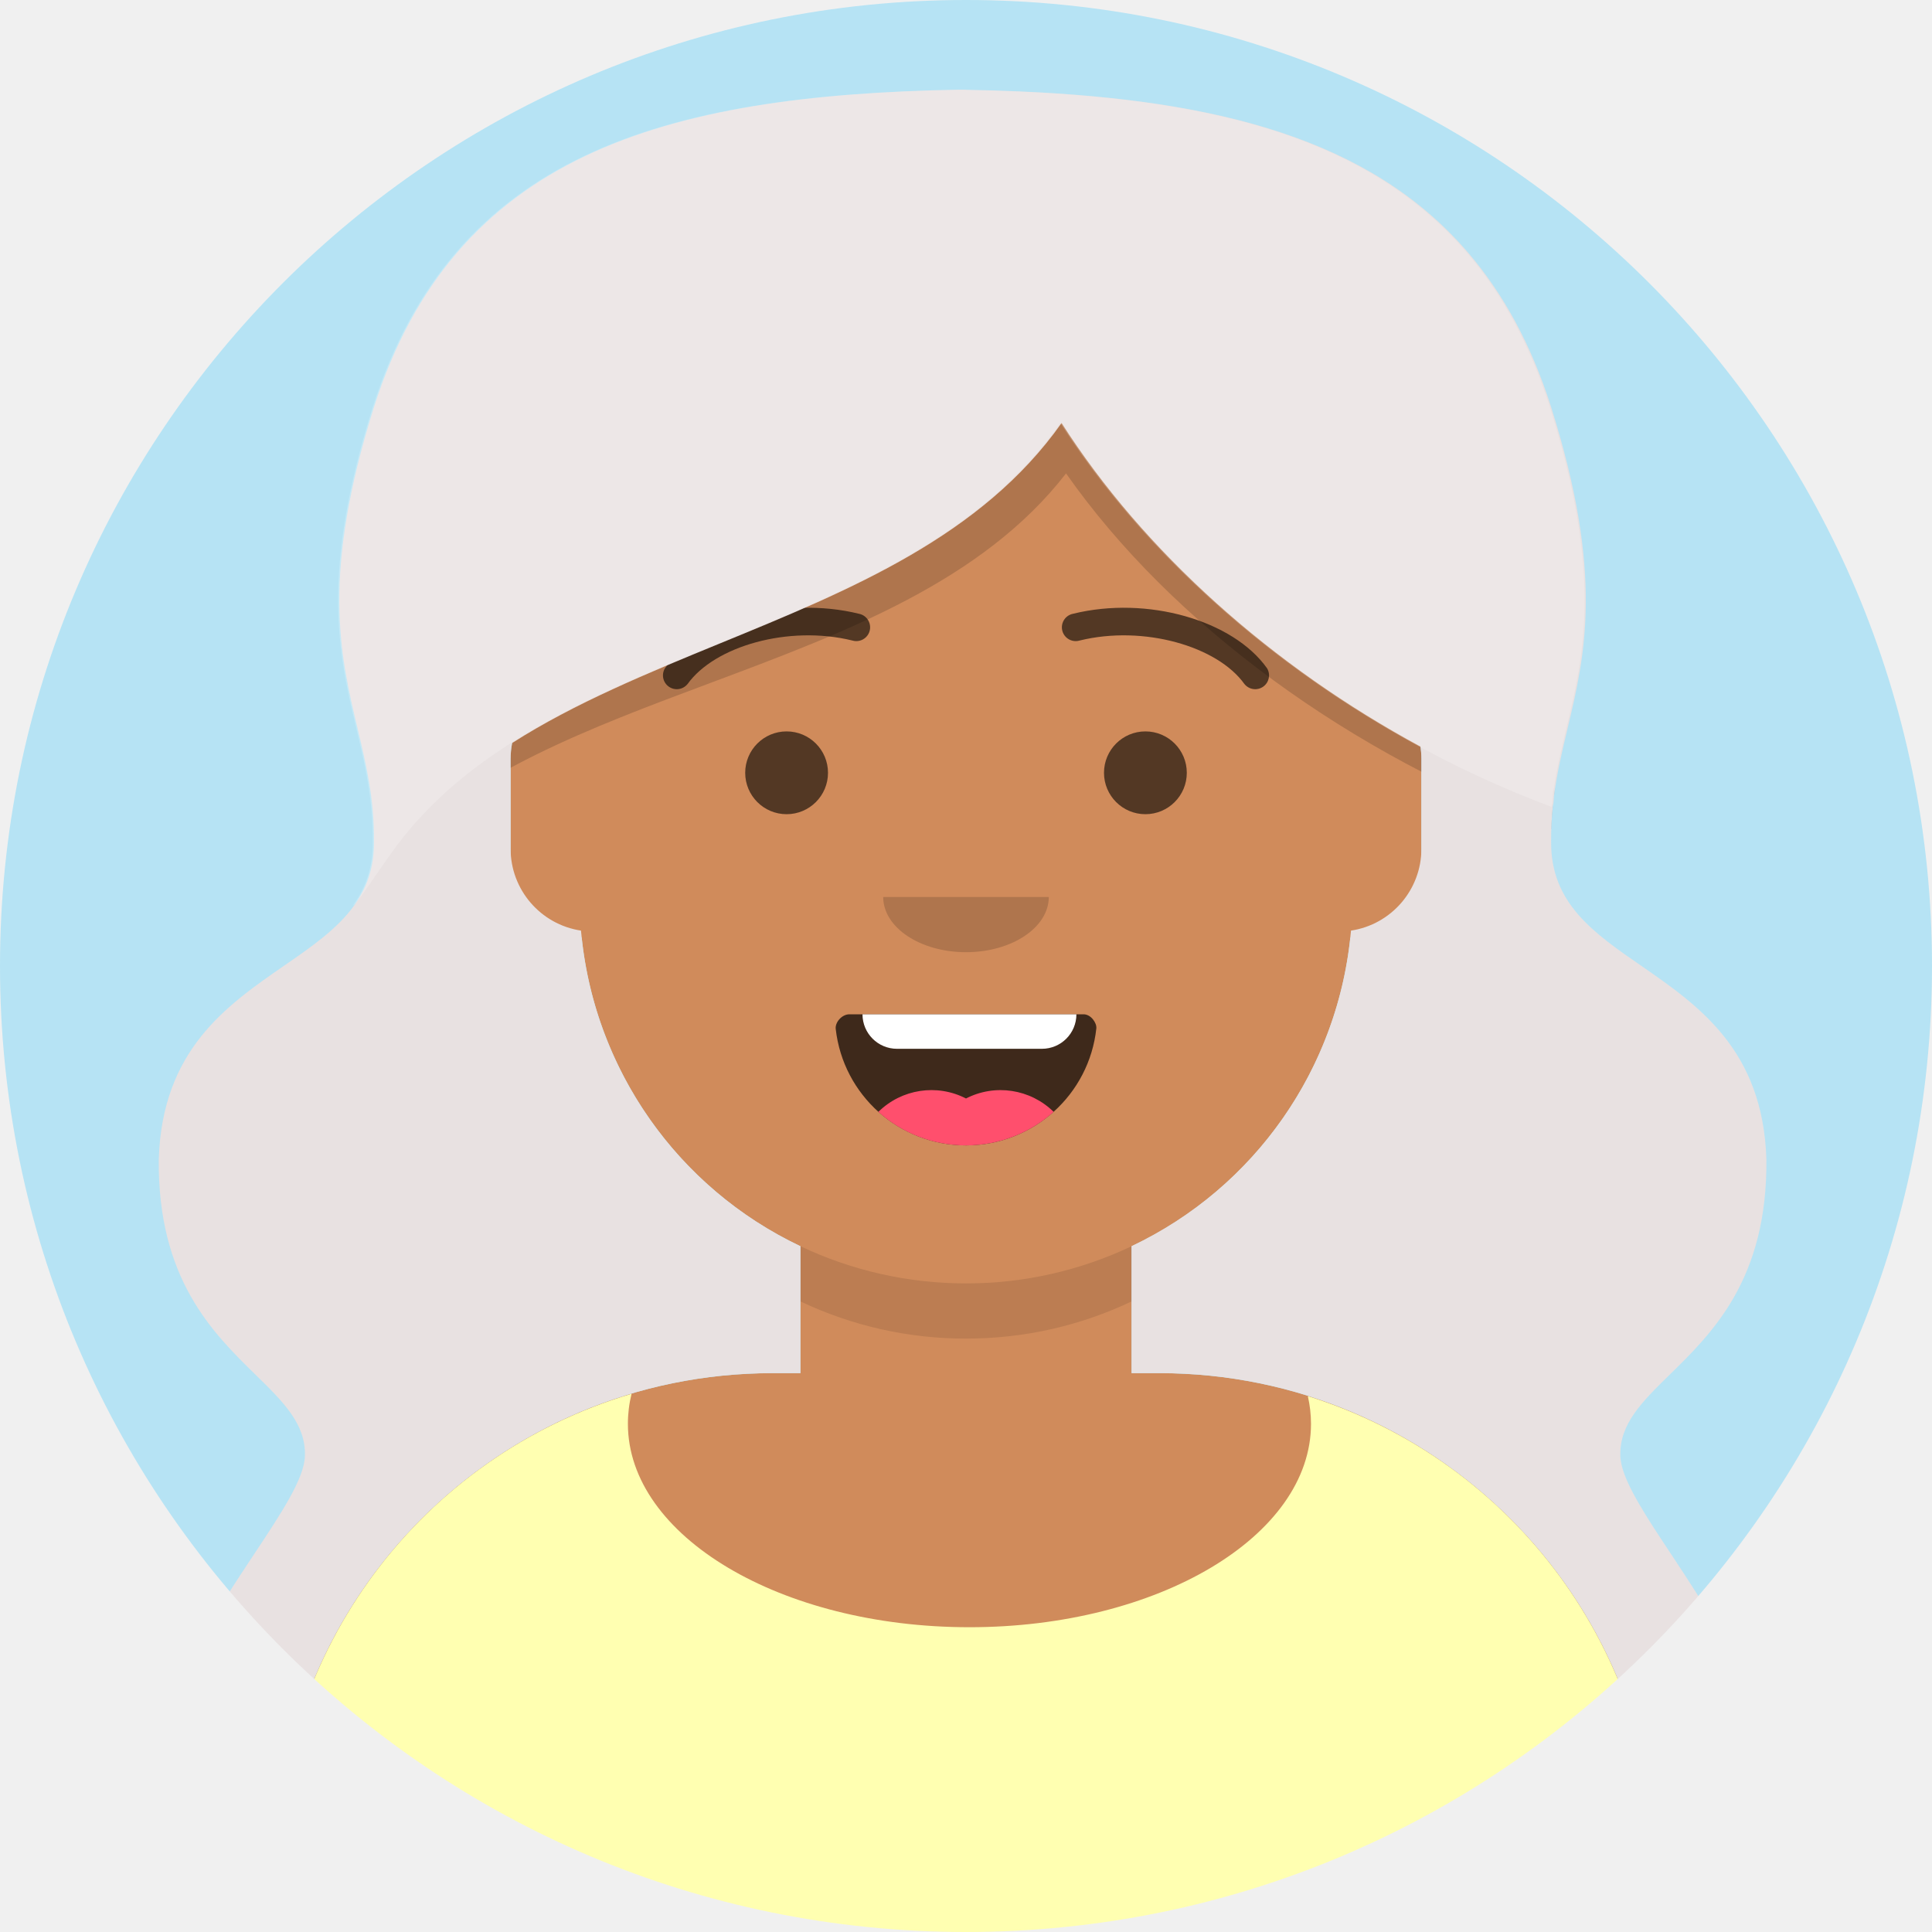
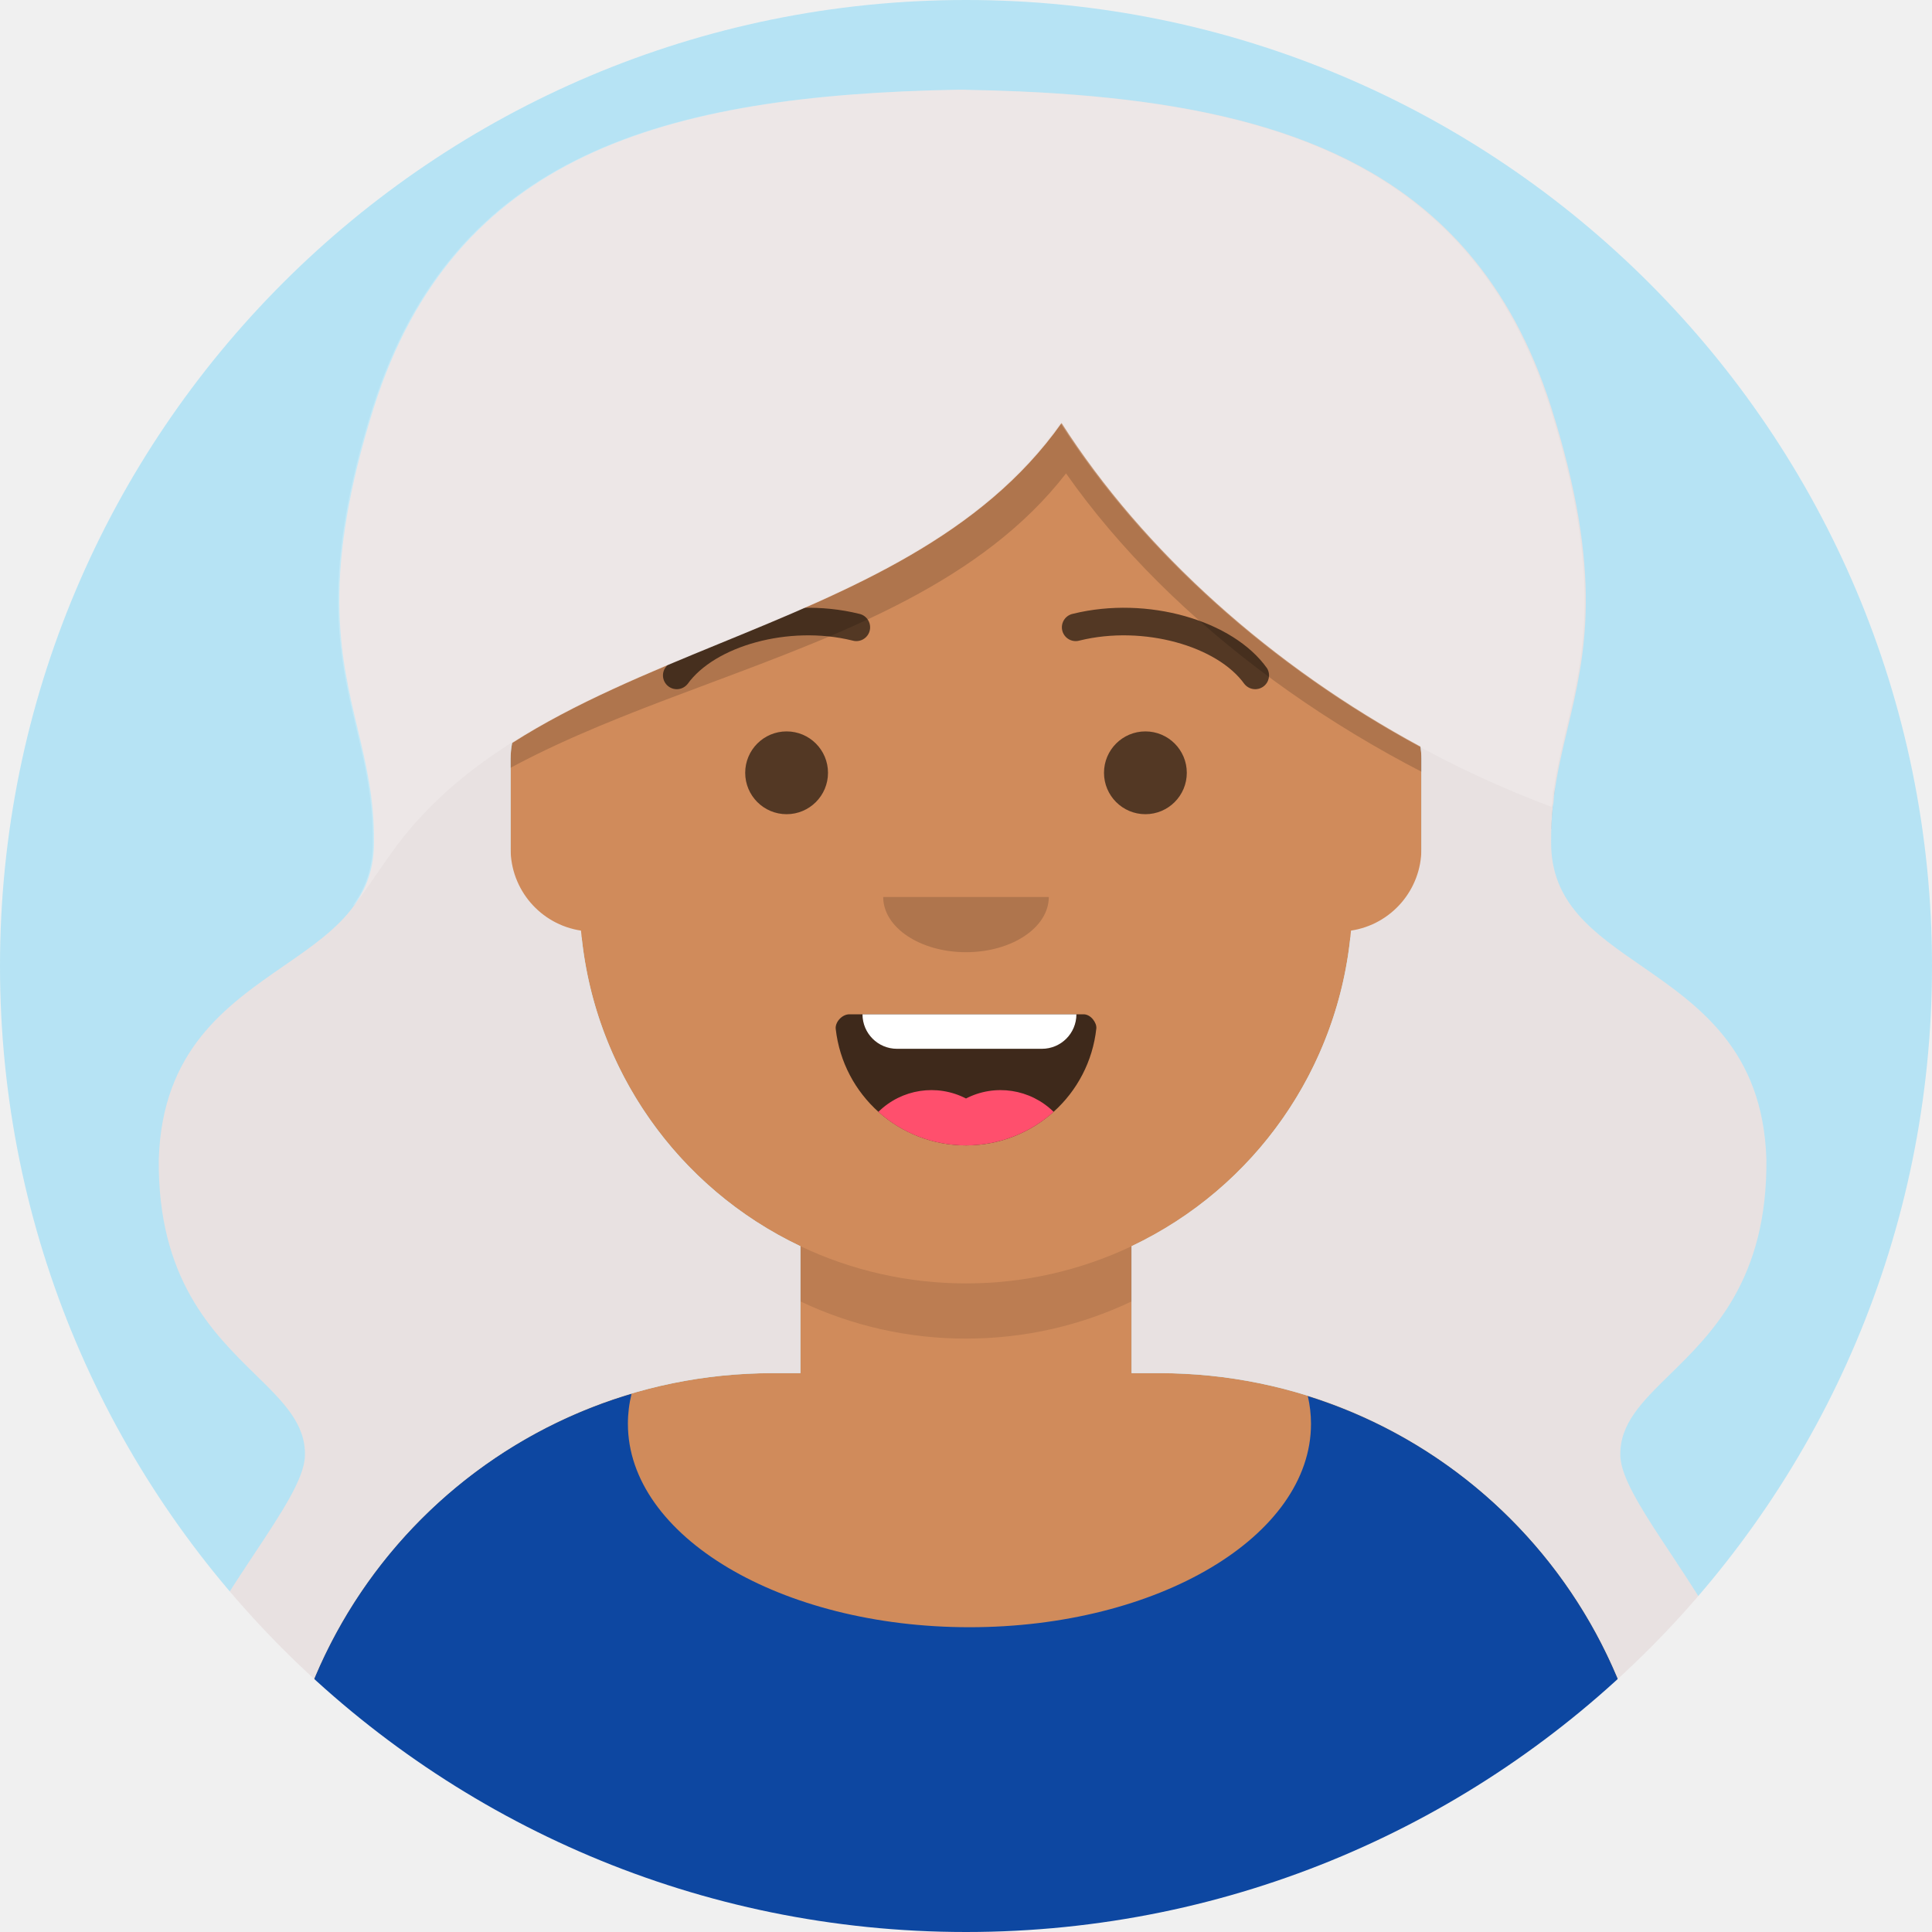
<svg xmlns="http://www.w3.org/2000/svg" viewBox="0 0 280 280" fill="none" shape-rendering="auto">
  <mask id="viewboxMask">
    <rect width="280" height="280" rx="140" ry="140" x="0" y="0" fill="#fff" />
  </mask>
  <g mask="url(#viewboxMask)">
    <rect fill="#b6e3f4" width="280" height="280" x="0" y="0" />
    <g transform="translate(8)">
      <path d="M132 36a56 56 0 0 0-56 56v6.17A12 12 0 0 0 66 110v14a12 12 0 0 0 10.3 11.88 56.04 56.04 0 0 0 31.7 44.73v18.4h-4a72 72 0 0 0-72 72v9h200v-9a72 72 0 0 0-72-72h-4v-18.39a56.04 56.04 0 0 0 31.7-44.73A12 12 0 0 0 198 124v-14a12 12 0 0 0-10-11.83V92a56 56 0 0 0-56-56Z" fill="#d08b5b" />
      <path d="M108 180.61v8a55.79 55.79 0 0 0 24 5.39c8.59 0 16.73-1.93 24-5.39v-8a55.79 55.79 0 0 1-24 5.39 55.79 55.79 0 0 1-24-5.39Z" fill="#000" fill-opacity=".1" />
      <g transform="translate(0 170)">
-         <path d="M132.5 65.83c27.34 0 49.5-13.2 49.5-29.48 0-1.37-.16-2.7-.46-4.02A72.03 72.03 0 0 1 232 101.05V110H32v-8.95A72.03 72.03 0 0 1 83.53 32a18 18 0 0 0-.53 4.35c0 16.28 22.16 29.48 49.5 29.48Z" fill="#ffffb1" />
+         <path d="M132.5 65.83c27.34 0 49.5-13.2 49.5-29.48 0-1.37-.16-2.7-.46-4.02A72.03 72.03 0 0 1 232 101.05V110H32v-8.95A72.03 72.03 0 0 1 83.53 32a18 18 0 0 0-.53 4.35c0 16.28 22.16 29.48 49.5 29.48Z" fill="#0d47a1" />
      </g>
      <g transform="translate(78 134)">
        <path fill-rule="evenodd" clip-rule="evenodd" d="M35.12 15.13a19 19 0 0 0 37.77-.09c.08-.77-.77-2.04-1.85-2.04H37.1C36 13 35 14.18 35.12 15.13Z" fill="#000" fill-opacity=".7" />
        <path d="M70 13H39a5 5 0 0 0 5 5h21a5 5 0 0 0 5-5Z" fill="#fff" />
        <path d="M66.7 27.14A10.96 10.96 0 0 0 54 25.2a10.95 10.95 0 0 0-12.7 1.94A18.93 18.93 0 0 0 54 32c4.88 0 9.33-1.84 12.7-4.86Z" fill="#FF4F6D" />
      </g>
      <g transform="translate(104 122)">
        <path fill-rule="evenodd" clip-rule="evenodd" d="M16 8c0 4.42 5.37 8 12 8s12-3.58 12-8" fill="#000" fill-opacity=".16" />
      </g>
      <g transform="translate(76 90)">
        <path d="M36 22a6 6 0 1 1-12 0 6 6 0 0 1 12 0ZM88 22a6 6 0 1 1-12 0 6 6 0 0 1 12 0Z" fill="#000" fill-opacity=".6" />
      </g>
      <g transform="translate(76 82)">
        <path d="M15.63 17.16c3.92-5.51 14.65-8.6 23.9-6.33a2 2 0 1 0 .95-3.88c-10.74-2.64-23.17.94-28.11 7.9a2 2 0 0 0 3.26 2.3ZM96.37 17.16c-3.91-5.51-14.65-8.6-23.9-6.33a2 2 0 1 1-.95-3.88c10.74-2.64 23.17.94 28.11 7.9a2 2 0 0 1-3.26 2.3Z" fill="#000" fill-opacity=".6" />
      </g>
      <g transform="translate(-1)">
        <path d="M44.83 105.6c-.39-1.61-.77-3.24-1.13-4.92-1.95-9.23-2.95-20.22 2.89-39.67-6.9 22.99-4.25 34.15-1.76 44.58 1.23 5.2 2.43 10.2 2.37 16.4a15.44 15.44 0 0 0 0 0c.06-6.2-1.14-11.21-2.37-16.4ZM218.38 114.23c-.13.4-.16.8-.18 1.23l.18-1.23ZM218.05 116.81c-.11 1.09-.2 2.2-.23 3.35-29.04-10.76-54.94-29.62-70.32-51.55-12.1 15.62-31.96 23.04-51.63 30.4-17.38 6.5-34.62 12.94-46.2 24.94l1.09-1.5c11-14.6 28.76-21.88 46.7-29.24 18.82-7.71 37.82-15.5 49.39-31.9 15.4 24.1 41.81 44.65 71.16 55.63l.04-.12Z" fill="#000" fill-opacity=".16" />
        <path d="M32 280h1v-9a72 72 0 0 1 72-72h4v-18.39a56.03 56.03 0 0 1-31.8-45.74A12 12 0 0 1 67 123v-13c0-.8.08-1.57.22-2.32 9.12-5.82 19.65-10.13 30.24-14.48 18.81-7.71 37.82-15.5 49.39-31.9C158.8 80 177.4 96.6 198.87 108.2c.08.59.13 1.19.13 1.8v13a12 12 0 0 1-10.2 11.87A56.03 56.03 0 0 1 157 180.6V199h4a72 72 0 0 1 72 72v9c24.41-13.94 15.86-33.21 6.28-48.46a303.17 303.17 0 0 0-4.07-6.27c-3.48-5.25-6.45-9.74-7.2-12.97-.1-.46-.17-.9-.18-1.3-.14-4.62 3.14-7.84 7.16-11.78 6.22-6.08 14.18-13.89 14.01-31.22-.51-15.83-9.8-22.25-18.1-28-6.93-4.78-13.17-9.1-13.1-18-.01-1.82.08-3.54.25-5.19.11-.4.13-.83.15-1.25v-.1c.45-3.44 1.2-6.62 1.98-9.87 2.55-10.72 5.3-22.23-2.38-46.59-2.9-9.12-6.97-16.5-12.1-22.46-14.12-16.42-36.35-22.04-64.9-23.29-2.55-.11-5.15-.19-7.8-.23V13h-1c-43.08.77-73.16 9.54-84.8 46-7.67 24.36-4.93 35.87-2.37 46.6 1.23 5.19 2.43 10.2 2.37 16.4.03 3.75-1.06 6.7-2.85 9.2-2.46 3.43-6.23 6.04-10.24 8.8-8.3 5.75-17.6 12.17-18.1 28-.17 17.33 7.8 25.14 14.01 31.22 4.03 3.94 7.32 7.16 7.17 11.78-.08 3.26-3.4 8.27-7.38 14.27-10.54 15.9-25.7 38.8 2.2 54.73Z" fill="#e8e1e1" />
        <path fill-rule="evenodd" clip-rule="evenodd" d="M50.58 122.45c22.54-29.92 73.49-29.13 96.09-61.15 15.4 24.1 41.82 44.65 71.16 55.63.3-.86.08-1.85.37-2.7 2.15-14.14 9.14-24.37-.58-55.23-11.63-36.46-41.71-45.23-84.8-45.98l-1-.02c-43.08.77-73.16 9.54-84.8 46-11.38 36.16.17 44 0 63 .04 3.75-1.05 6.7-2.85 9.2.19.4 4.16-5.76 6.41-8.75Z" fill="#fff" fill-opacity=".2" />
      </g>
      <g transform="translate(49 72)" />
      <g transform="translate(62 42)" />
    </g>
  </g>
</svg>
